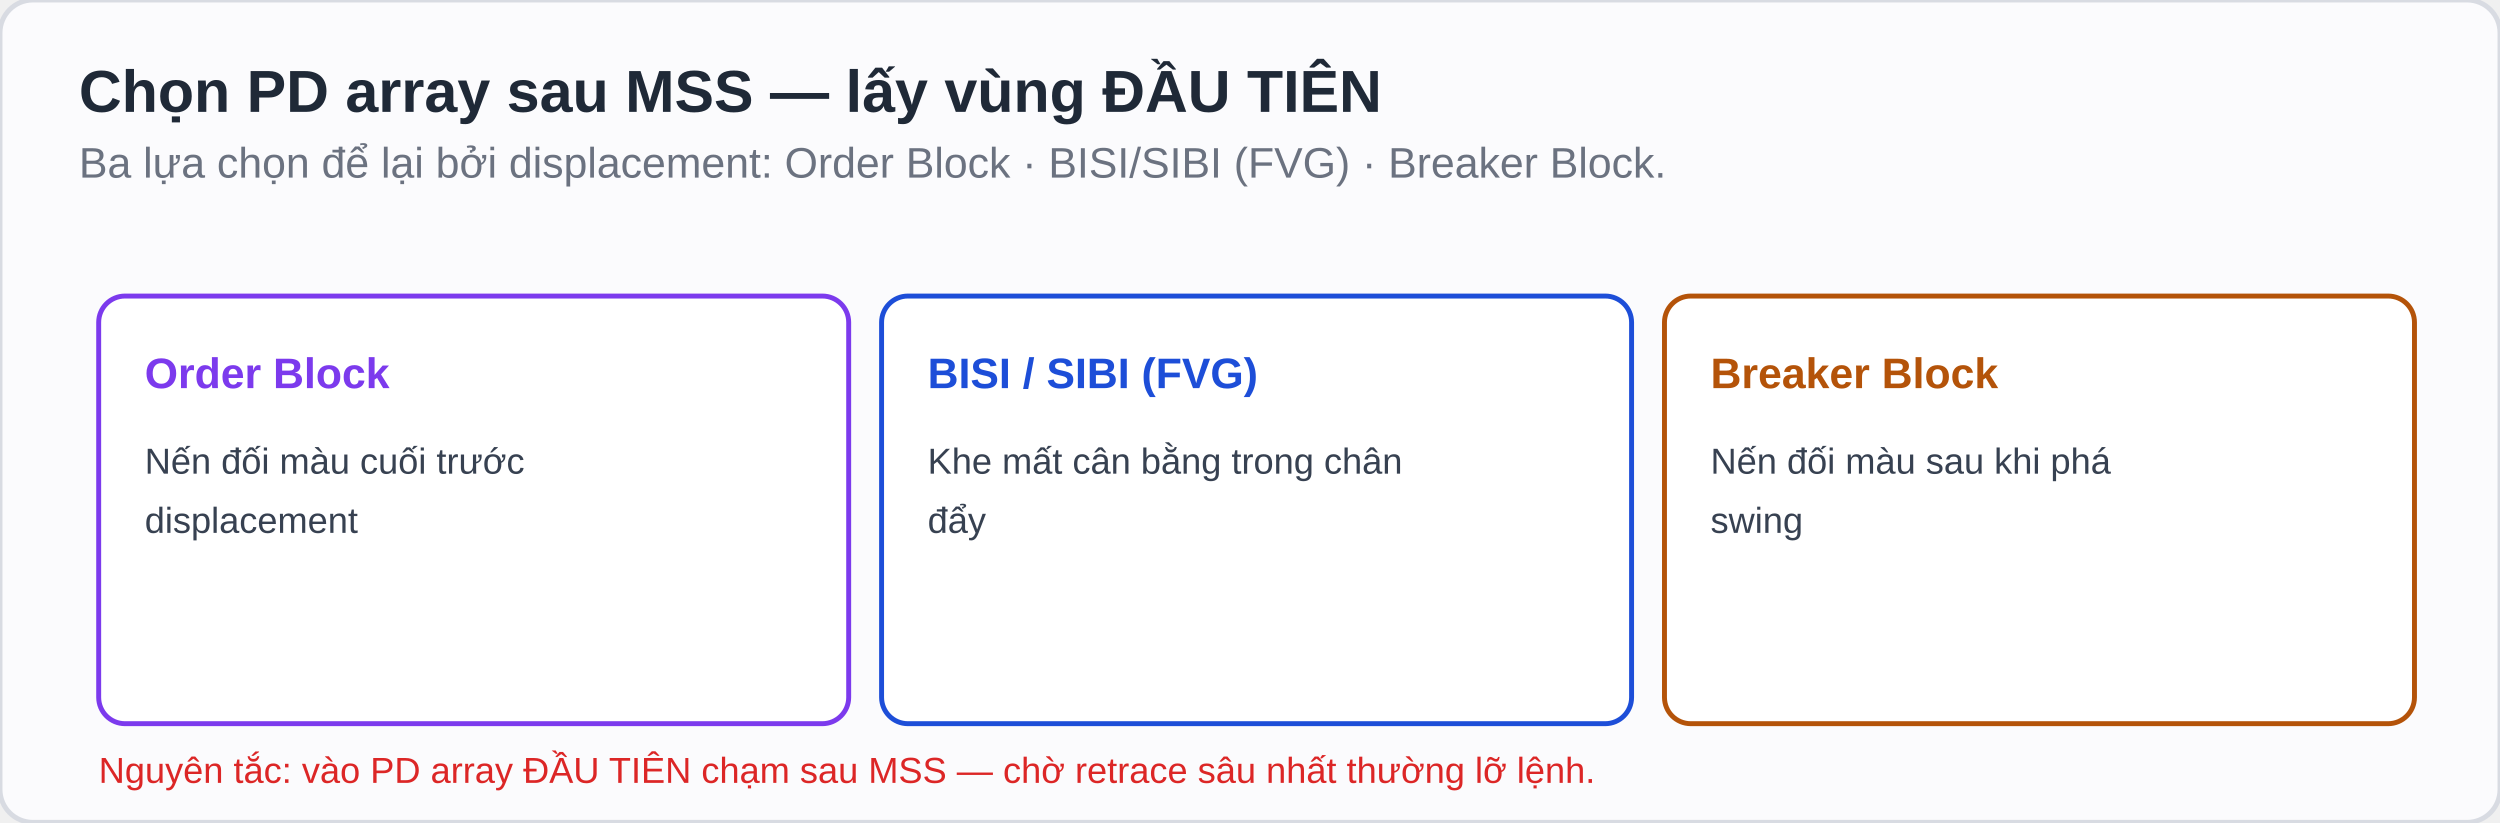
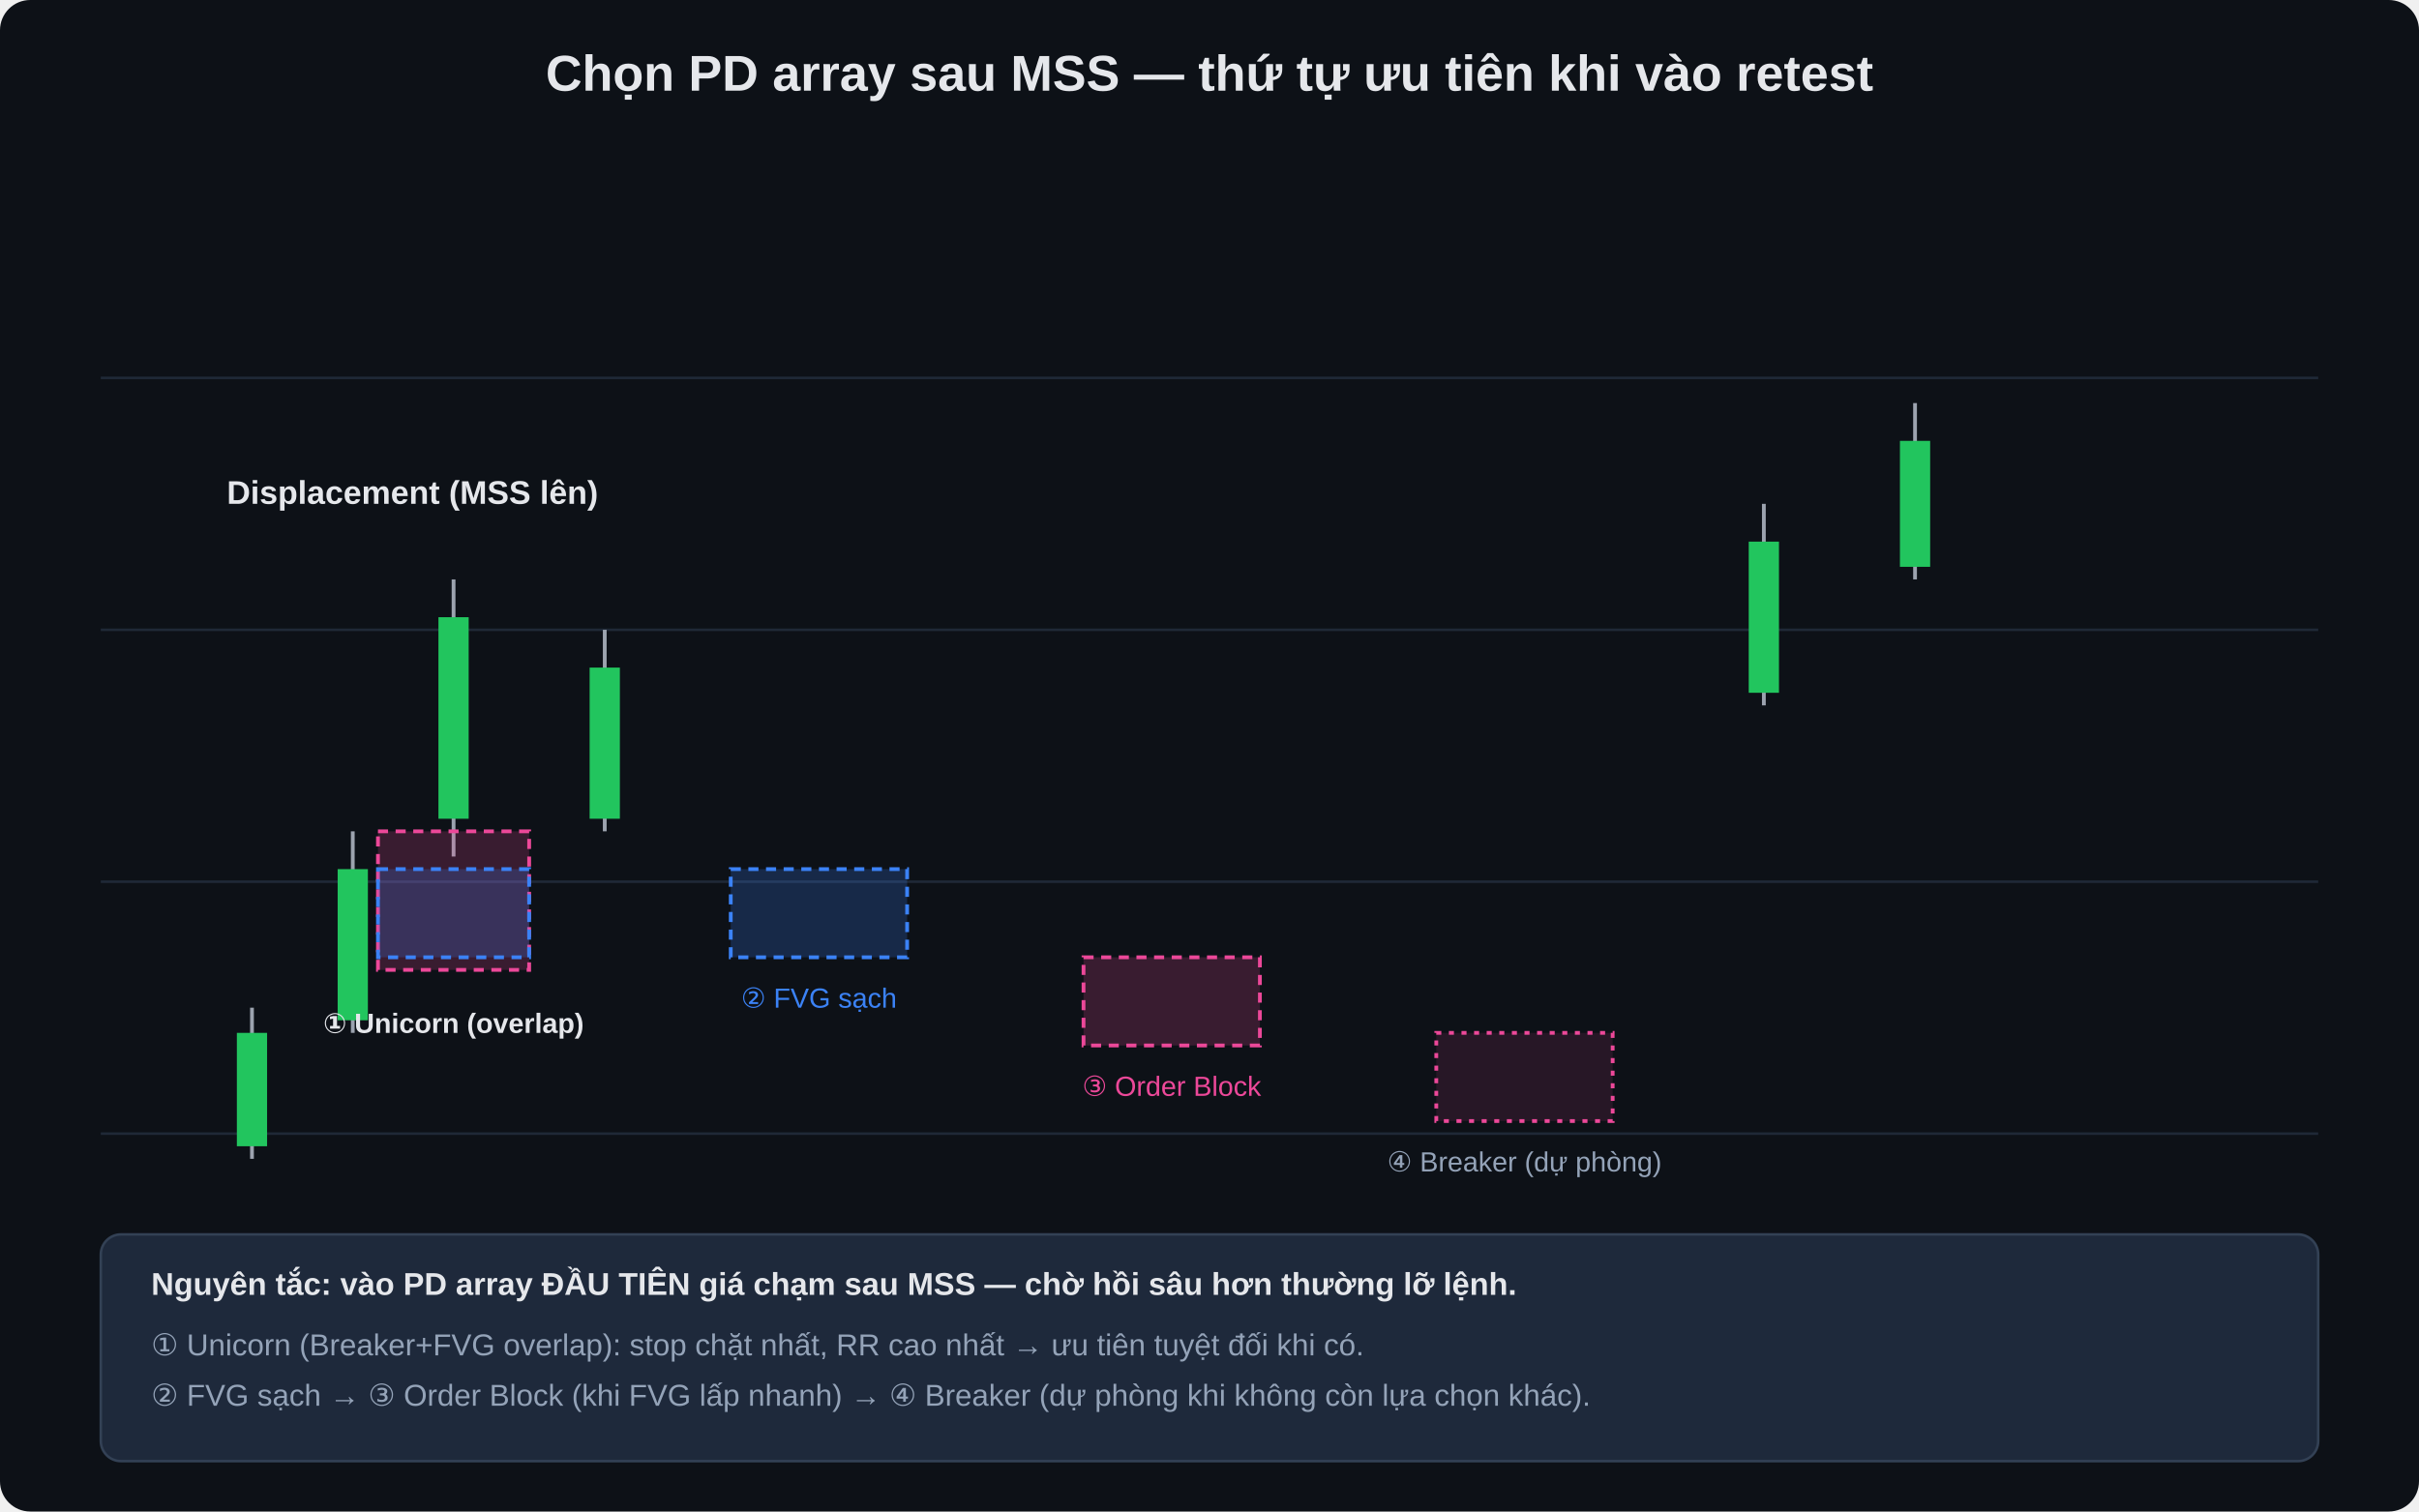
- <svg xmlns="http://www.w3.org/2000/svg" viewBox="0 0 760 250" font-family="'Segoe UI', Arial, sans-serif">
-   <rect x="0" y="0" width="760" height="250" rx="10" fill="#FBFBFD" stroke="#D8DBE2" stroke-width="1.5" />
-   <text x="24" y="34" font-size="18" font-weight="700" fill="#1F2937">Chọn PD array sau MSS — lấy vùng ĐẦU TIÊN</text>
-   <text x="24" y="54" font-size="13" fill="#6B7280">Ba lựa chọn để lại bởi displacement: Order Block · BISI/SIBI (FVG) · Breaker Block.</text>
-   <rect x="30" y="90" width="228" height="130" rx="8" fill="#FFFFFF" stroke="#7C3AED" stroke-width="1.5" />
-   <text x="44" y="118" font-size="13" font-weight="700" fill="#7C3AED">Order Block</text>
-   <text x="44" y="144" font-size="11" fill="#374151">Nến đối màu cuối trước</text>
-   <text x="44" y="162" font-size="11" fill="#374151">displacement</text>
-   <rect x="268" y="90" width="228" height="130" rx="8" fill="#FFFFFF" stroke="#1D4ED8" stroke-width="1.5" />
-   <text x="282" y="118" font-size="13" font-weight="700" fill="#1D4ED8">BISI / SIBI (FVG)</text>
-   <text x="282" y="144" font-size="11" fill="#374151">Khe mất cân bằng trong chân</text>
-   <text x="282" y="162" font-size="11" fill="#374151">đẩy</text>
-   <rect x="506" y="90" width="228" height="130" rx="8" fill="#FFFFFF" stroke="#B45309" stroke-width="1.5" />
-   <text x="520" y="118" font-size="13" font-weight="700" fill="#B45309">Breaker Block</text>
-   <text x="520" y="144" font-size="11" fill="#374151">Nến đối màu sau khi phá</text>
-   <text x="520" y="162" font-size="11" fill="#374151">swing</text>
-   <text x="30" y="238" font-size="11" fill="#DC2626">Nguyên tắc: vào PD array ĐẦU TIÊN chạm sau MSS — chờ retrace sâu nhất thường lỡ lệnh.</text>
+ <svg xmlns="http://www.w3.org/2000/svg" viewBox="0 0 960 600" font-family="Segoe UI, Arial, sans-serif">
+   <rect width="960" height="600" rx="12" fill="#0d1117" />
+   <text x="480" y="36" font-size="20" font-weight="700" fill="#e5e7eb" text-anchor="middle">Chọn PD array sau MSS — thứ tự ưu tiên khi vào retest</text>
+   <line x1="40" y1="450" x2="920" y2="450" stroke="#1f2937" stroke-width="1" />
+   <line x1="40" y1="350" x2="920" y2="350" stroke="#1f2937" stroke-width="1" />
+   <line x1="40" y1="250" x2="920" y2="250" stroke="#1f2937" stroke-width="1" />
+   <line x1="40" y1="150" x2="920" y2="150" stroke="#1f2937" stroke-width="1" />
+   <line x1="100" y1="400" x2="100" y2="460" stroke="#9ca3af" stroke-width="1.5" />
+   <rect x="94" y="410" width="12" height="45" fill="#22c55e" />
+   <line x1="140" y1="330" x2="140" y2="410" stroke="#9ca3af" stroke-width="1.5" />
+   <rect x="134" y="345" width="12" height="60" fill="#22c55e" />
+   <line x1="180" y1="230" x2="180" y2="340" stroke="#9ca3af" stroke-width="1.5" />
+   <rect x="174" y="245" width="12" height="80" fill="#22c55e" />
+   <text x="90" y="200" font-size="13" font-weight="700" fill="#e5e7eb" text-anchor="start">Displacement (MSS lên)</text>
+   <rect x="150" y="330" width="60" height="55" fill="rgba(236,72,153,0.20)" stroke="#ec4899" stroke-width="1.5" stroke-dasharray="4 3" />
+   <rect x="150" y="345" width="60" height="35" fill="rgba(59,130,246,0.22)" stroke="#3b82f6" stroke-width="1.5" stroke-dasharray="4 3" />
+   <text x="180" y="410" font-size="11" fill="#e5e7eb" text-anchor="middle" font-weight="700">① Unicorn (overlap)</text>
+   <rect x="290" y="345" width="70" height="35" fill="rgba(59,130,246,0.22)" stroke="#3b82f6" stroke-width="1.5" stroke-dasharray="4 3" />
+   <text x="325" y="400" font-size="11" fill="#3b82f6" text-anchor="middle">② FVG sạch</text>
+   <rect x="430" y="380" width="70" height="35" fill="rgba(236,72,153,0.20)" stroke="#ec4899" stroke-width="1.5" stroke-dasharray="4 3" />
+   <text x="465" y="435" font-size="11" fill="#ec4899" text-anchor="middle">③ Order Block</text>
+   <rect x="570" y="410" width="70" height="35" fill="rgba(236,72,153,0.12)" stroke="#ec4899" stroke-width="1.5" stroke-dasharray="2 3" />
+   <text x="605" y="465" font-size="11" fill="#94a3b8" text-anchor="middle">④ Breaker (dự phòng)</text>
+   <line x1="240" y1="250" x2="240" y2="330" stroke="#9ca3af" stroke-width="1.5" />
+   <rect x="234" y="265" width="12" height="60" fill="#22c55e" />
+   <line x1="700" y1="200" x2="700" y2="280" stroke="#9ca3af" stroke-width="1.5" />
+   <rect x="694" y="215" width="12" height="60" fill="#22c55e" />
+   <line x1="760" y1="160" x2="760" y2="230" stroke="#9ca3af" stroke-width="1.5" />
+   <rect x="754" y="175" width="12" height="50" fill="#22c55e" />
+   <rect x="40" y="490" width="880" height="90" rx="8" fill="#1e293b" stroke="#334155" stroke-width="1" />
+   <text x="60" y="514" font-size="12.5" font-weight="700" fill="#e5e7eb" text-anchor="start">Nguyên tắc: vào PD array ĐẦU TIÊN giá chạm sau MSS — chờ hồi sâu hơn thường lỡ lệnh.</text>
+   <text x="60" y="538" font-size="12" fill="#94a3b8" text-anchor="start">① Unicorn (Breaker+FVG overlap): stop chặt nhất, RR cao nhất → ưu tiên tuyệt đối khi có.</text>
+   <text x="60" y="558" font-size="12" fill="#94a3b8" text-anchor="start">② FVG sạch → ③ Order Block (khi FVG lấp nhanh) → ④ Breaker (dự phòng khi không còn lựa chọn khác).</text>
</svg>
